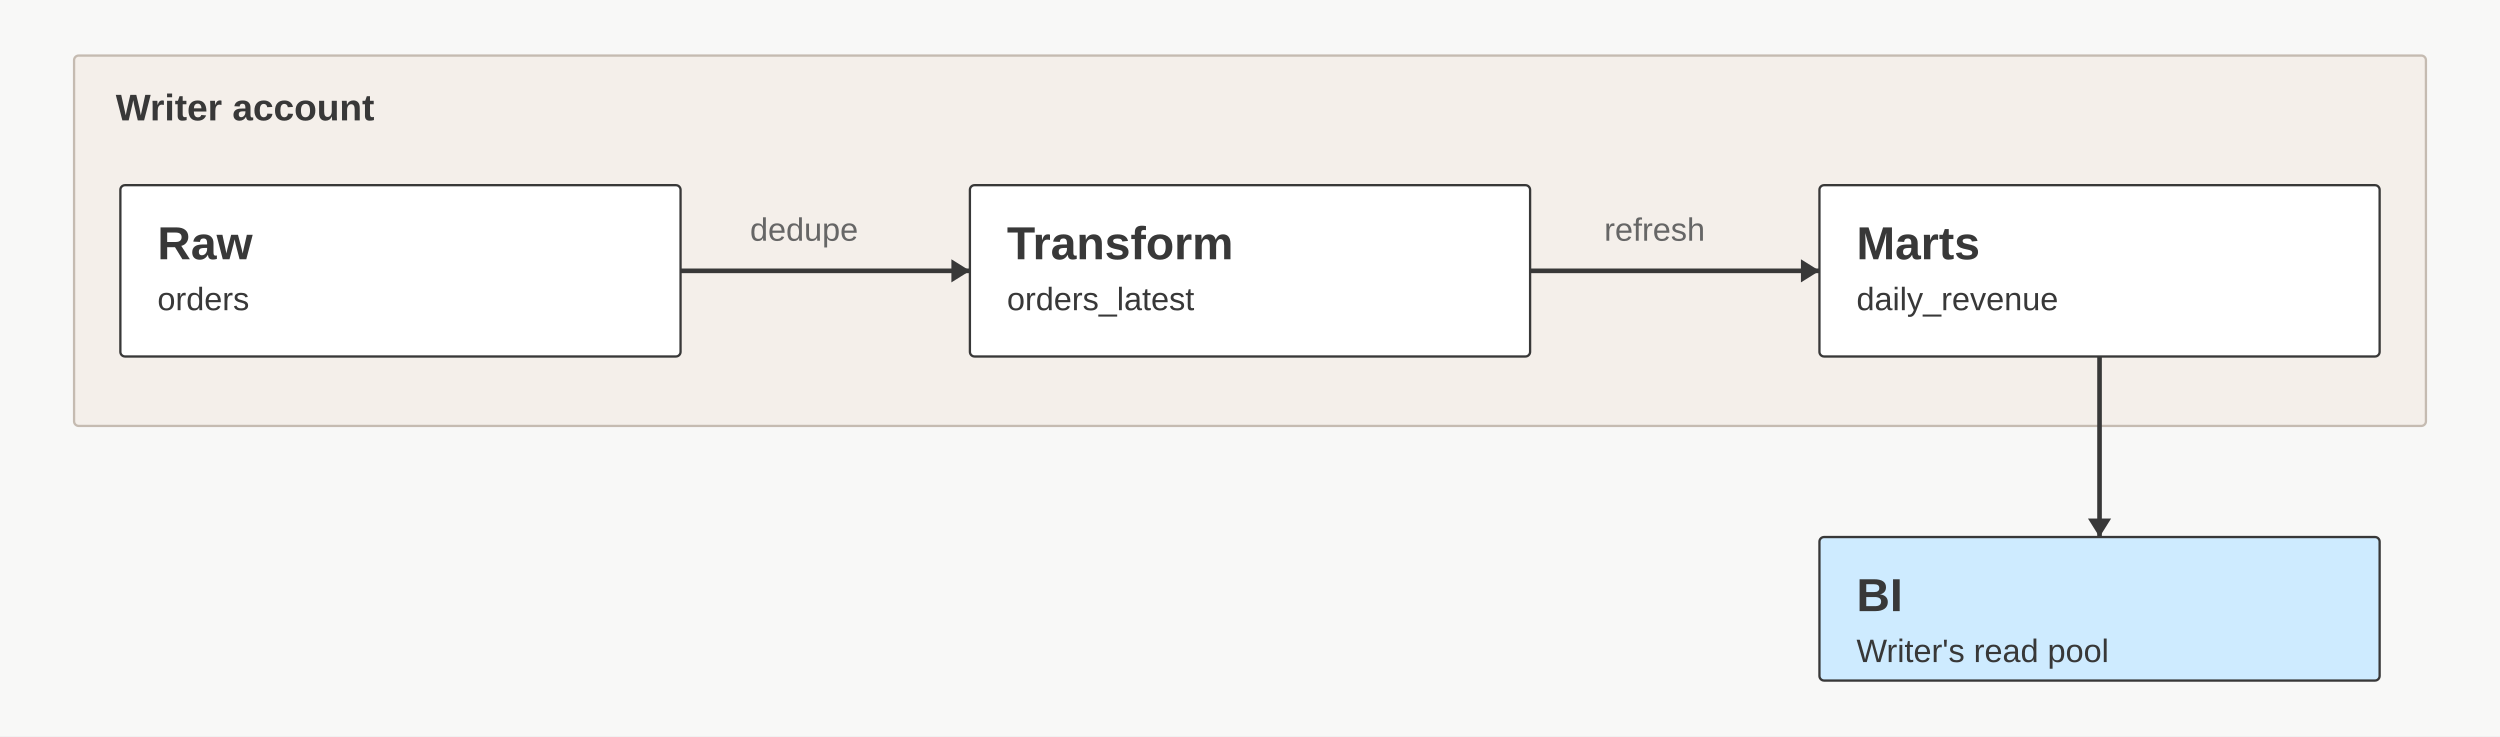
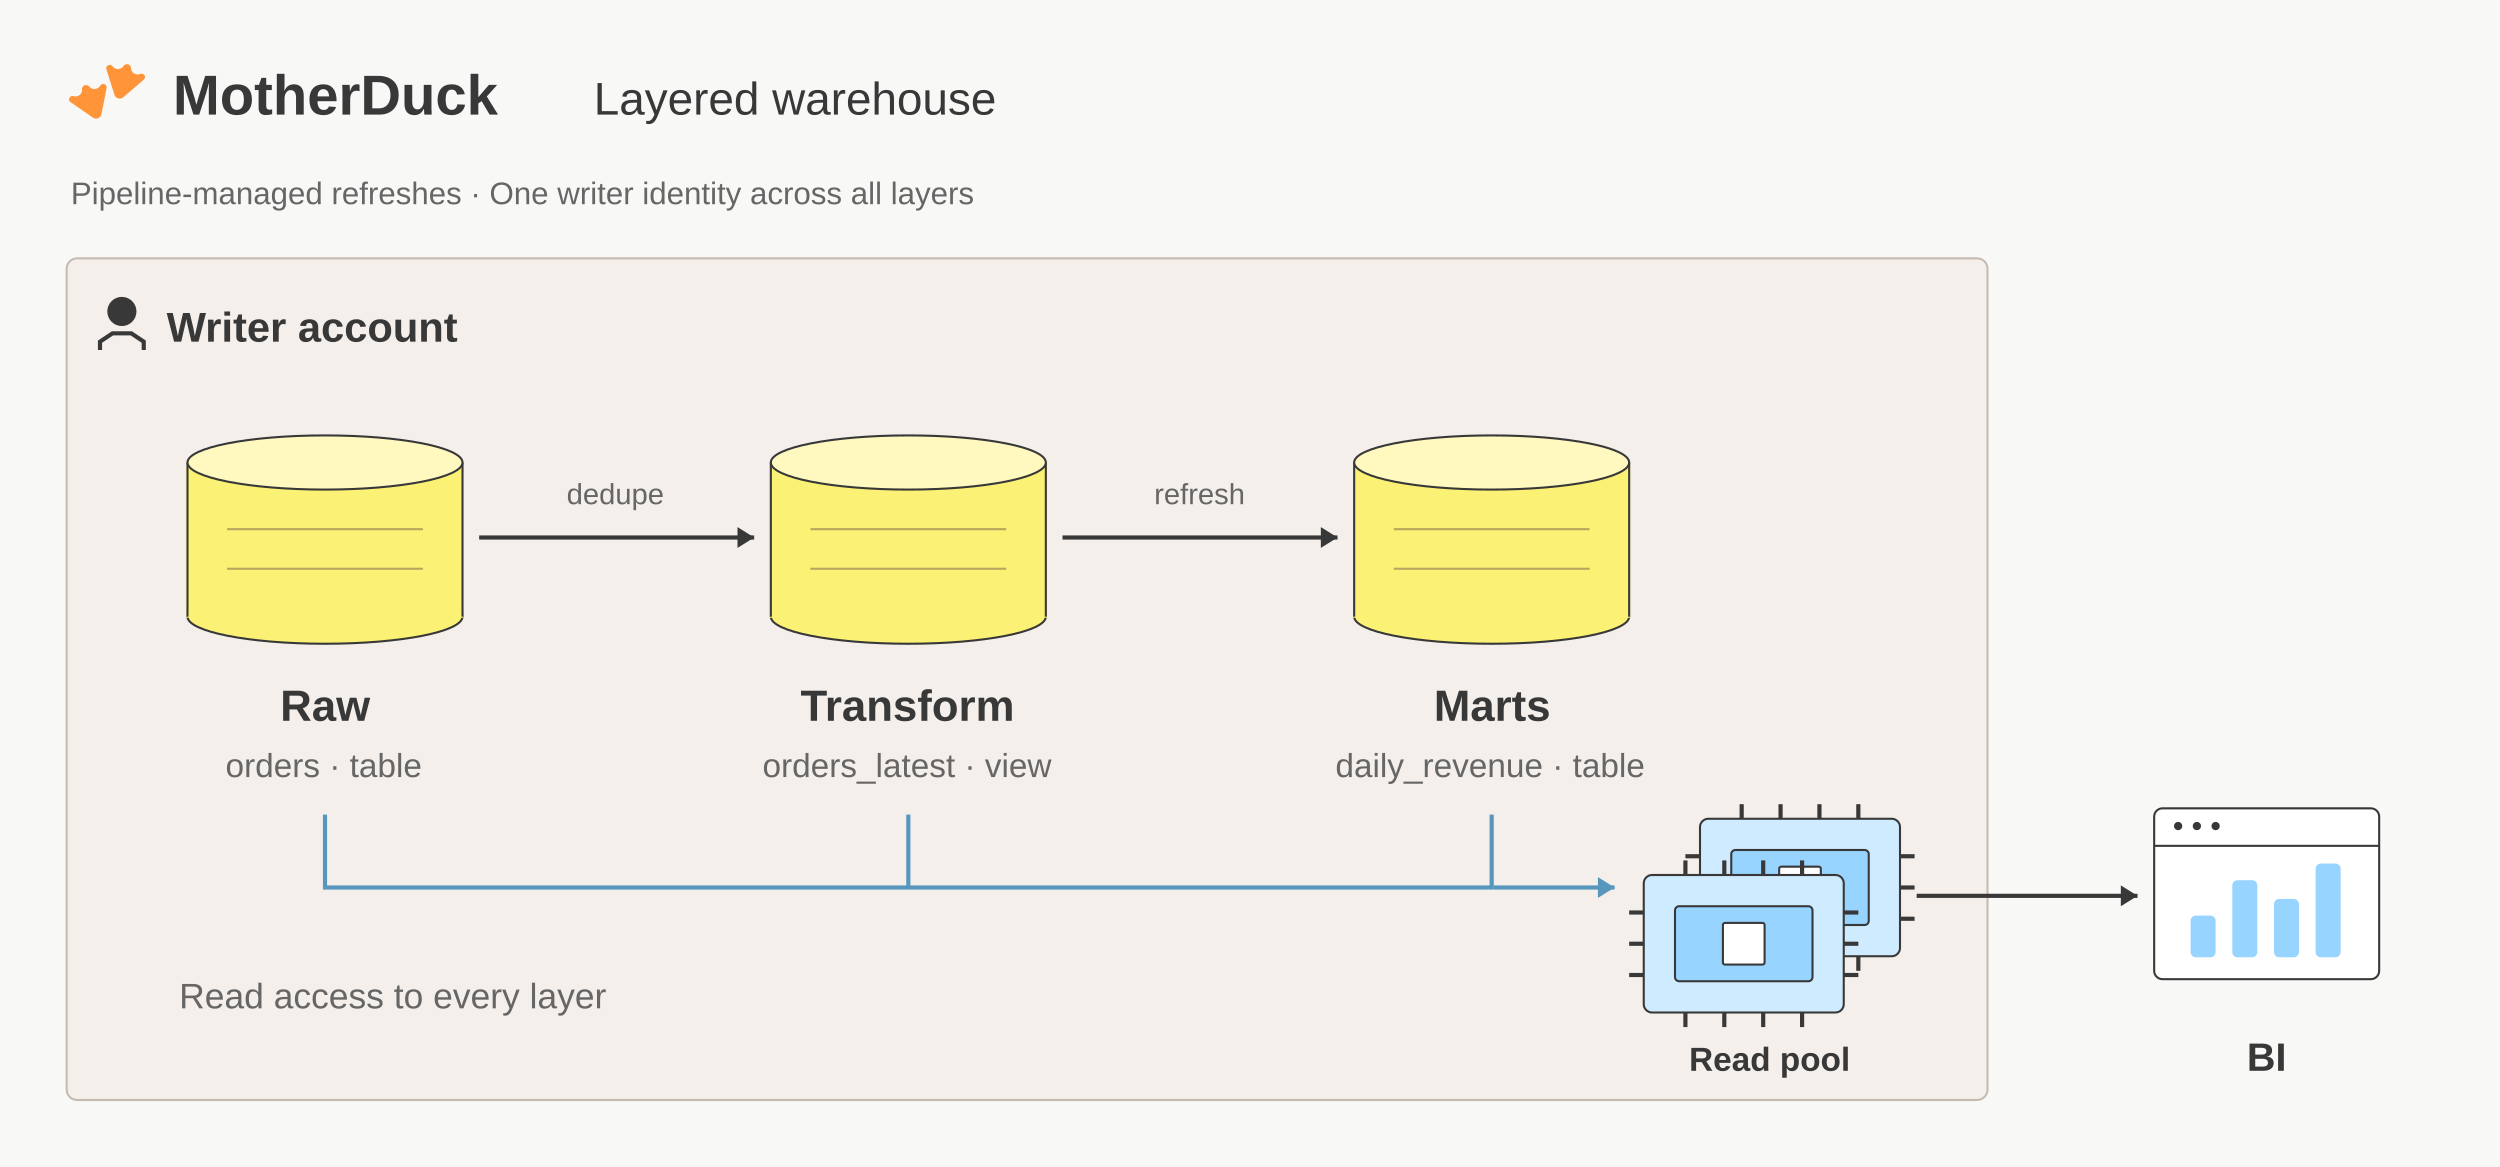
- <svg xmlns="http://www.w3.org/2000/svg" width="1080" height="318" viewBox="0 0 1080 318" role="img" aria-labelledby="title desc">
-   <rect width="1080" height="318" fill="#F8F8F7" />
-   <rect x="32" y="24" width="1016" height="160" rx="2" fill="#F4EFEA" stroke="#C5BBB1" />
-   <text x="50" y="52" fill="#383838" font-family="Arial, sans-serif" font-size="16" font-weight="700">Writer account</text>
-   <rect x="52" y="80" width="242" height="74" rx="2" fill="#FFFFFF" stroke="#383838" />
-   <text x="68" y="112" fill="#383838" font-family="Arial, sans-serif" font-size="20" font-weight="700">Raw</text>
-   <text x="68" y="134" fill="#383838" font-family="Arial, sans-serif" font-size="14" font-weight="400">orders</text>
-   <rect x="419" y="80" width="242" height="74" rx="2" fill="#FFFFFF" stroke="#383838" />
-   <text x="435" y="112" fill="#383838" font-family="Arial, sans-serif" font-size="20" font-weight="700">Transform</text>
-   <text x="435" y="134" fill="#383838" font-family="Arial, sans-serif" font-size="14" font-weight="400">orders_latest</text>
-   <rect x="786" y="80" width="242" height="74" rx="2" fill="#FFFFFF" stroke="#383838" />
-   <text x="802" y="112" fill="#383838" font-family="Arial, sans-serif" font-size="20" font-weight="700">Marts</text>
-   <text x="802" y="134" fill="#383838" font-family="Arial, sans-serif" font-size="14" font-weight="400">daily_revenue</text>
-   <polyline points="294,117 419,117" fill="none" stroke="#383838" stroke-width="2" />
-   <polygon points="419,117 411,112 411,122" fill="#383838" />
-   <text x="324" y="104" fill="#666666" font-family="Arial, sans-serif" font-size="14" font-weight="400">dedupe</text>
-   <polyline points="661,117 786,117" fill="none" stroke="#383838" stroke-width="2" />
-   <polygon points="786,117 778,112 778,122" fill="#383838" />
-   <text x="693" y="104" fill="#666666" font-family="Arial, sans-serif" font-size="14" font-weight="400">refresh</text>
-   <rect x="786" y="232" width="242" height="62" rx="2" fill="#CEEBFF" stroke="#383838" />
-   <text x="802" y="264" fill="#383838" font-family="Arial, sans-serif" font-size="20" font-weight="700">BI</text>
-   <text x="802" y="286" fill="#383838" font-family="Arial, sans-serif" font-size="14" font-weight="400">Writer's read pool</text>
-   <polyline points="907,154 907,232" fill="none" stroke="#383838" stroke-width="2" />
-   <polygon points="907,232 902,224 912,224" fill="#383838" />
+ <svg xmlns="http://www.w3.org/2000/svg" width="1200" height="560" viewBox="0 0 1200 560" role="img" aria-labelledby="title desc">
+   <rect width="1200" height="560" fill="#F8F8F7" />
+   <g transform="translate(32 26) scale(1.52)">
+     <path d="M1.221 15.147C1.221 15.147 8.015 19.886 8.429 20.123C8.828 20.359 9.412 20.414 9.924 20.22C10.437 20.025 10.822 19.581 10.936 19.136C11.064 18.691 12.617 10.685 12.617 10.685C12.631 10.574 12.674 10.254 12.503 9.948C12.26 9.531 11.719 9.309 11.235 9.448C10.968 9.525 10.74 9.698 10.594 9.934C10.508 10.087 10.352 10.338 10.067 10.56C9.853 10.727 9.64 10.824 9.54 10.865C8.671 11.213 7.702 10.921 7.147 10.226C6.805 9.796 6.192 9.629 5.651 9.837C5.395 9.937 5.177 10.117 5.031 10.349C4.885 10.582 4.818 10.855 4.839 11.13C4.939 11.992 4.44 12.853 3.557 13.201C3.105 13.373 2.608 13.388 2.146 13.242C2.046 13.214 1.691 13.131 1.335 13.326C0.893 13.548 0.665 14.076 0.779 14.549C0.864 14.868 1.121 15.077 1.221 15.147Z" fill="#FF9538" />
+     <path d="M12.545 4.764C12.545 4.764 14.967 12.575 15.138 12.992C15.309 13.423 15.736 13.812 16.263 13.965C16.791 14.118 17.375 13.993 17.745 13.715C18.115 13.437 24.369 8.03 24.369 8.03C24.563 7.861 24.694 7.631 24.739 7.377C24.811 6.905 24.512 6.404 24.056 6.223C23.794 6.127 23.506 6.127 23.244 6.223C23.087 6.293 22.802 6.39 22.446 6.404C22.161 6.418 21.948 6.363 21.834 6.334C20.936 6.084 20.337 5.278 20.337 4.403C20.329 4.129 20.233 3.866 20.064 3.651C19.895 3.436 19.661 3.28 19.397 3.207C18.828 3.054 18.244 3.291 17.945 3.749C17.474 4.5 16.548 4.875 15.637 4.625C15.152 4.486 14.753 4.194 14.497 3.819C14.426 3.735 14.198 3.457 13.799 3.388C13.315 3.305 12.788 3.583 12.588 4.014C12.431 4.347 12.517 4.652 12.545 4.764Z" fill="#FF9538" />
+   </g>
+   <text x="83" y="55" fill="#383838" font-family="Arial, sans-serif" font-size="27" font-weight="700">MotherDuck</text>
+   <text x="285" y="55" fill="#383838" font-family="Arial, sans-serif" font-size="22" font-weight="400">Layered warehouse</text>
+   <text x="34" y="98" fill="#666666" font-family="Arial, sans-serif" font-size="15" font-weight="400">Pipeline-managed refreshes · One writer identity across all layers</text>
+   <rect x="32" y="124" width="922" height="404" rx="5" fill="#F4EFEA" stroke="#C5BBB1" />
+   <ellipse cx="58.5" cy="149.5" rx="6.5" ry="6.5" fill="#383838" stroke="#383838" />
+   <polyline points="48,168 48,164 54,160 63,160 69,164 69,168" fill="none" stroke="#383838" stroke-width="2" />
+   <text x="80" y="164" fill="#383838" font-family="Arial, sans-serif" font-size="20" font-weight="700">Writer account</text>
+   <ellipse cx="156.0" cy="296.0" rx="66.0" ry="13.0" fill="#FAF175" stroke="#383838" />
+   <rect x="90" y="222" width="132" height="74" rx="0" fill="#FAF175" stroke="#FAF175" />
+   <polyline points="90,222 90,296" fill="none" stroke="#383838" stroke-width="1" />
+   <polyline points="222,222 222,296" fill="none" stroke="#383838" stroke-width="1" />
+   <ellipse cx="156.0" cy="222.0" rx="66.0" ry="13.0" fill="#FFF9BF" stroke="#383838" />
+   <polyline points="109,254 203,254" fill="none" stroke="#B8A65C" stroke-width="1" />
+   <polyline points="109,273 203,273" fill="none" stroke="#B8A65C" stroke-width="1" />
+   <text x="134.5" y="346" fill="#383838" font-family="Arial, sans-serif" font-size="21" font-weight="700">Raw</text>
+   <text x="108.25" y="373" fill="#666666" font-family="Arial, sans-serif" font-size="16" font-weight="400">orders · table</text>
+   <ellipse cx="436.0" cy="296.0" rx="66.0" ry="13.0" fill="#FAF175" stroke="#383838" />
+   <rect x="370" y="222" width="132" height="74" rx="0" fill="#FAF175" stroke="#FAF175" />
+   <polyline points="370,222 370,296" fill="none" stroke="#383838" stroke-width="1" />
+   <polyline points="502,222 502,296" fill="none" stroke="#383838" stroke-width="1" />
+   <ellipse cx="436.0" cy="222.0" rx="66.0" ry="13.0" fill="#FFF9BF" stroke="#383838" />
+   <polyline points="389,254 483,254" fill="none" stroke="#B8A65C" stroke-width="1" />
+   <polyline points="389,273 483,273" fill="none" stroke="#B8A65C" stroke-width="1" />
+   <text x="384.258" y="346" fill="#383838" font-family="Arial, sans-serif" font-size="21" font-weight="700">Transform</text>
+   <text x="366.0" y="373" fill="#666666" font-family="Arial, sans-serif" font-size="16" font-weight="400">orders_latest · view</text>
+   <ellipse cx="716.0" cy="296.0" rx="66.0" ry="13.0" fill="#FAF175" stroke="#383838" />
+   <rect x="650" y="222" width="132" height="74" rx="0" fill="#FAF175" stroke="#FAF175" />
+   <polyline points="650,222 650,296" fill="none" stroke="#383838" stroke-width="1" />
+   <polyline points="782,222 782,296" fill="none" stroke="#383838" stroke-width="1" />
+   <ellipse cx="716.0" cy="222.0" rx="66.0" ry="13.0" fill="#FFF9BF" stroke="#383838" />
+   <polyline points="669,254 763,254" fill="none" stroke="#B8A65C" stroke-width="1" />
+   <polyline points="669,273 763,273" fill="none" stroke="#B8A65C" stroke-width="1" />
+   <text x="688.25" y="346" fill="#383838" font-family="Arial, sans-serif" font-size="21" font-weight="700">Marts</text>
+   <text x="641.0" y="373" fill="#666666" font-family="Arial, sans-serif" font-size="16" font-weight="400">daily_revenue · table</text>
+   <polyline points="230,258 362,258" fill="none" stroke="#383838" stroke-width="2" />
+   <polygon points="362,258 354,253 354,263" fill="#383838" />
+   <text x="272.0" y="242" fill="#666666" font-family="Arial, sans-serif" font-size="14" font-weight="400">dedupe</text>
+   <polyline points="510,258 642,258" fill="none" stroke="#383838" stroke-width="2" />
+   <polygon points="642,258 634,253 634,263" fill="#383838" />
+   <text x="554.0" y="242" fill="#666666" font-family="Arial, sans-serif" font-size="14" font-weight="400">refresh</text>
+   <polyline points="156,391 156,426 717,426" fill="none" stroke="#5796BD" stroke-width="2" />
+   <polyline points="436,391 436,426" fill="none" stroke="#5796BD" stroke-width="2" />
+   <polyline points="716,391 716,426" fill="none" stroke="#5796BD" stroke-width="2" />
+   <polyline points="717,426 775,426" fill="none" stroke="#5796BD" stroke-width="2" />
+   <polygon points="775,426 767,421 767,431" fill="#5796BD" />
+   <rect x="816" y="393" width="96" height="66" rx="4" fill="#CEEBFF" stroke="#383838" />
+   <rect x="831" y="408" width="66" height="36" rx="2" fill="#97D4FF" stroke="#383838" />
+   <rect x="854.0" y="416.0" width="20" height="20" rx="1" fill="#FFFFFF" stroke="#383838" />
+   <polyline points="836.0,386 836.0,393" fill="none" stroke="#383838" stroke-width="2" />
+   <polyline points="836.0,459 836.0,466" fill="none" stroke="#383838" stroke-width="2" />
+   <polyline points="854.667,386 854.667,393" fill="none" stroke="#383838" stroke-width="2" />
+   <polyline points="854.667,459 854.667,466" fill="none" stroke="#383838" stroke-width="2" />
+   <polyline points="873.333,386 873.333,393" fill="none" stroke="#383838" stroke-width="2" />
+   <polyline points="873.333,459 873.333,466" fill="none" stroke="#383838" stroke-width="2" />
+   <polyline points="892.0,386 892.0,393" fill="none" stroke="#383838" stroke-width="2" />
+   <polyline points="892.0,459 892.0,466" fill="none" stroke="#383838" stroke-width="2" />
+   <polyline points="809,411.0 816,411.0" fill="none" stroke="#383838" stroke-width="2" />
+   <polyline points="912,411.0 919,411.0" fill="none" stroke="#383838" stroke-width="2" />
+   <polyline points="809,426.0 816,426.0" fill="none" stroke="#383838" stroke-width="2" />
+   <polyline points="912,426.0 919,426.0" fill="none" stroke="#383838" stroke-width="2" />
+   <polyline points="809,441.0 816,441.0" fill="none" stroke="#383838" stroke-width="2" />
+   <polyline points="912,441.0 919,441.0" fill="none" stroke="#383838" stroke-width="2" />
+   <rect x="789" y="420" width="96" height="66" rx="4" fill="#CEEBFF" stroke="#383838" />
+   <rect x="804" y="435" width="66" height="36" rx="2" fill="#97D4FF" stroke="#383838" />
+   <rect x="827.0" y="443.0" width="20" height="20" rx="1" fill="#FFFFFF" stroke="#383838" />
+   <polyline points="809.0,413 809.0,420" fill="none" stroke="#383838" stroke-width="2" />
+   <polyline points="809.0,486 809.0,493" fill="none" stroke="#383838" stroke-width="2" />
+   <polyline points="827.667,413 827.667,420" fill="none" stroke="#383838" stroke-width="2" />
+   <polyline points="827.667,486 827.667,493" fill="none" stroke="#383838" stroke-width="2" />
+   <polyline points="846.333,413 846.333,420" fill="none" stroke="#383838" stroke-width="2" />
+   <polyline points="846.333,486 846.333,493" fill="none" stroke="#383838" stroke-width="2" />
+   <polyline points="865.0,413 865.0,420" fill="none" stroke="#383838" stroke-width="2" />
+   <polyline points="865.0,486 865.0,493" fill="none" stroke="#383838" stroke-width="2" />
+   <polyline points="782,438.0 789,438.0" fill="none" stroke="#383838" stroke-width="2" />
+   <polyline points="885,438.0 892,438.0" fill="none" stroke="#383838" stroke-width="2" />
+   <polyline points="782,453.0 789,453.0" fill="none" stroke="#383838" stroke-width="2" />
+   <polyline points="885,453.0 892,453.0" fill="none" stroke="#383838" stroke-width="2" />
+   <polyline points="782,468.0 789,468.0" fill="none" stroke="#383838" stroke-width="2" />
+   <polyline points="885,468.0 892,468.0" fill="none" stroke="#383838" stroke-width="2" />
+   <text x="86" y="484" fill="#666666" font-family="Arial, sans-serif" font-size="17" font-weight="400">Read access to every layer</text>
+   <text x="810.75" y="514" fill="#383838" font-family="Arial, sans-serif" font-size="16" font-weight="700">Read pool</text>
+   <rect x="1034" y="388" width="108" height="82" rx="4" fill="#FFFFFF" stroke="#383838" />
+   <polyline points="1034,406 1142,406" fill="none" stroke="#383838" stroke-width="1" />
+   <ellipse cx="1045.5" cy="396.5" rx="1.5" ry="1.5" fill="#383838" stroke="#383838" />
+   <ellipse cx="1054.5" cy="396.5" rx="1.5" ry="1.5" fill="#383838" stroke="#383838" />
+   <ellipse cx="1063.5" cy="396.5" rx="1.5" ry="1.5" fill="#383838" stroke="#383838" />
+   <rect x="1052" y="440" width="11" height="19" rx="2" fill="#97D4FF" stroke="#97D4FF" />
+   <rect x="1072" y="423" width="11" height="36" rx="2" fill="#97D4FF" stroke="#97D4FF" />
+   <rect x="1092" y="432" width="11" height="27" rx="2" fill="#97D4FF" stroke="#97D4FF" />
+   <rect x="1112" y="415" width="11" height="44" rx="2" fill="#97D4FF" stroke="#97D4FF" />
+   <polyline points="920,430 1026,430" fill="none" stroke="#383838" stroke-width="2" />
+   <polygon points="1026,430 1018,425 1018,435" fill="#383838" />
+   <text x="1078.5" y="514" fill="#383838" font-family="Arial, sans-serif" font-size="19" font-weight="700">BI</text>
</svg>
